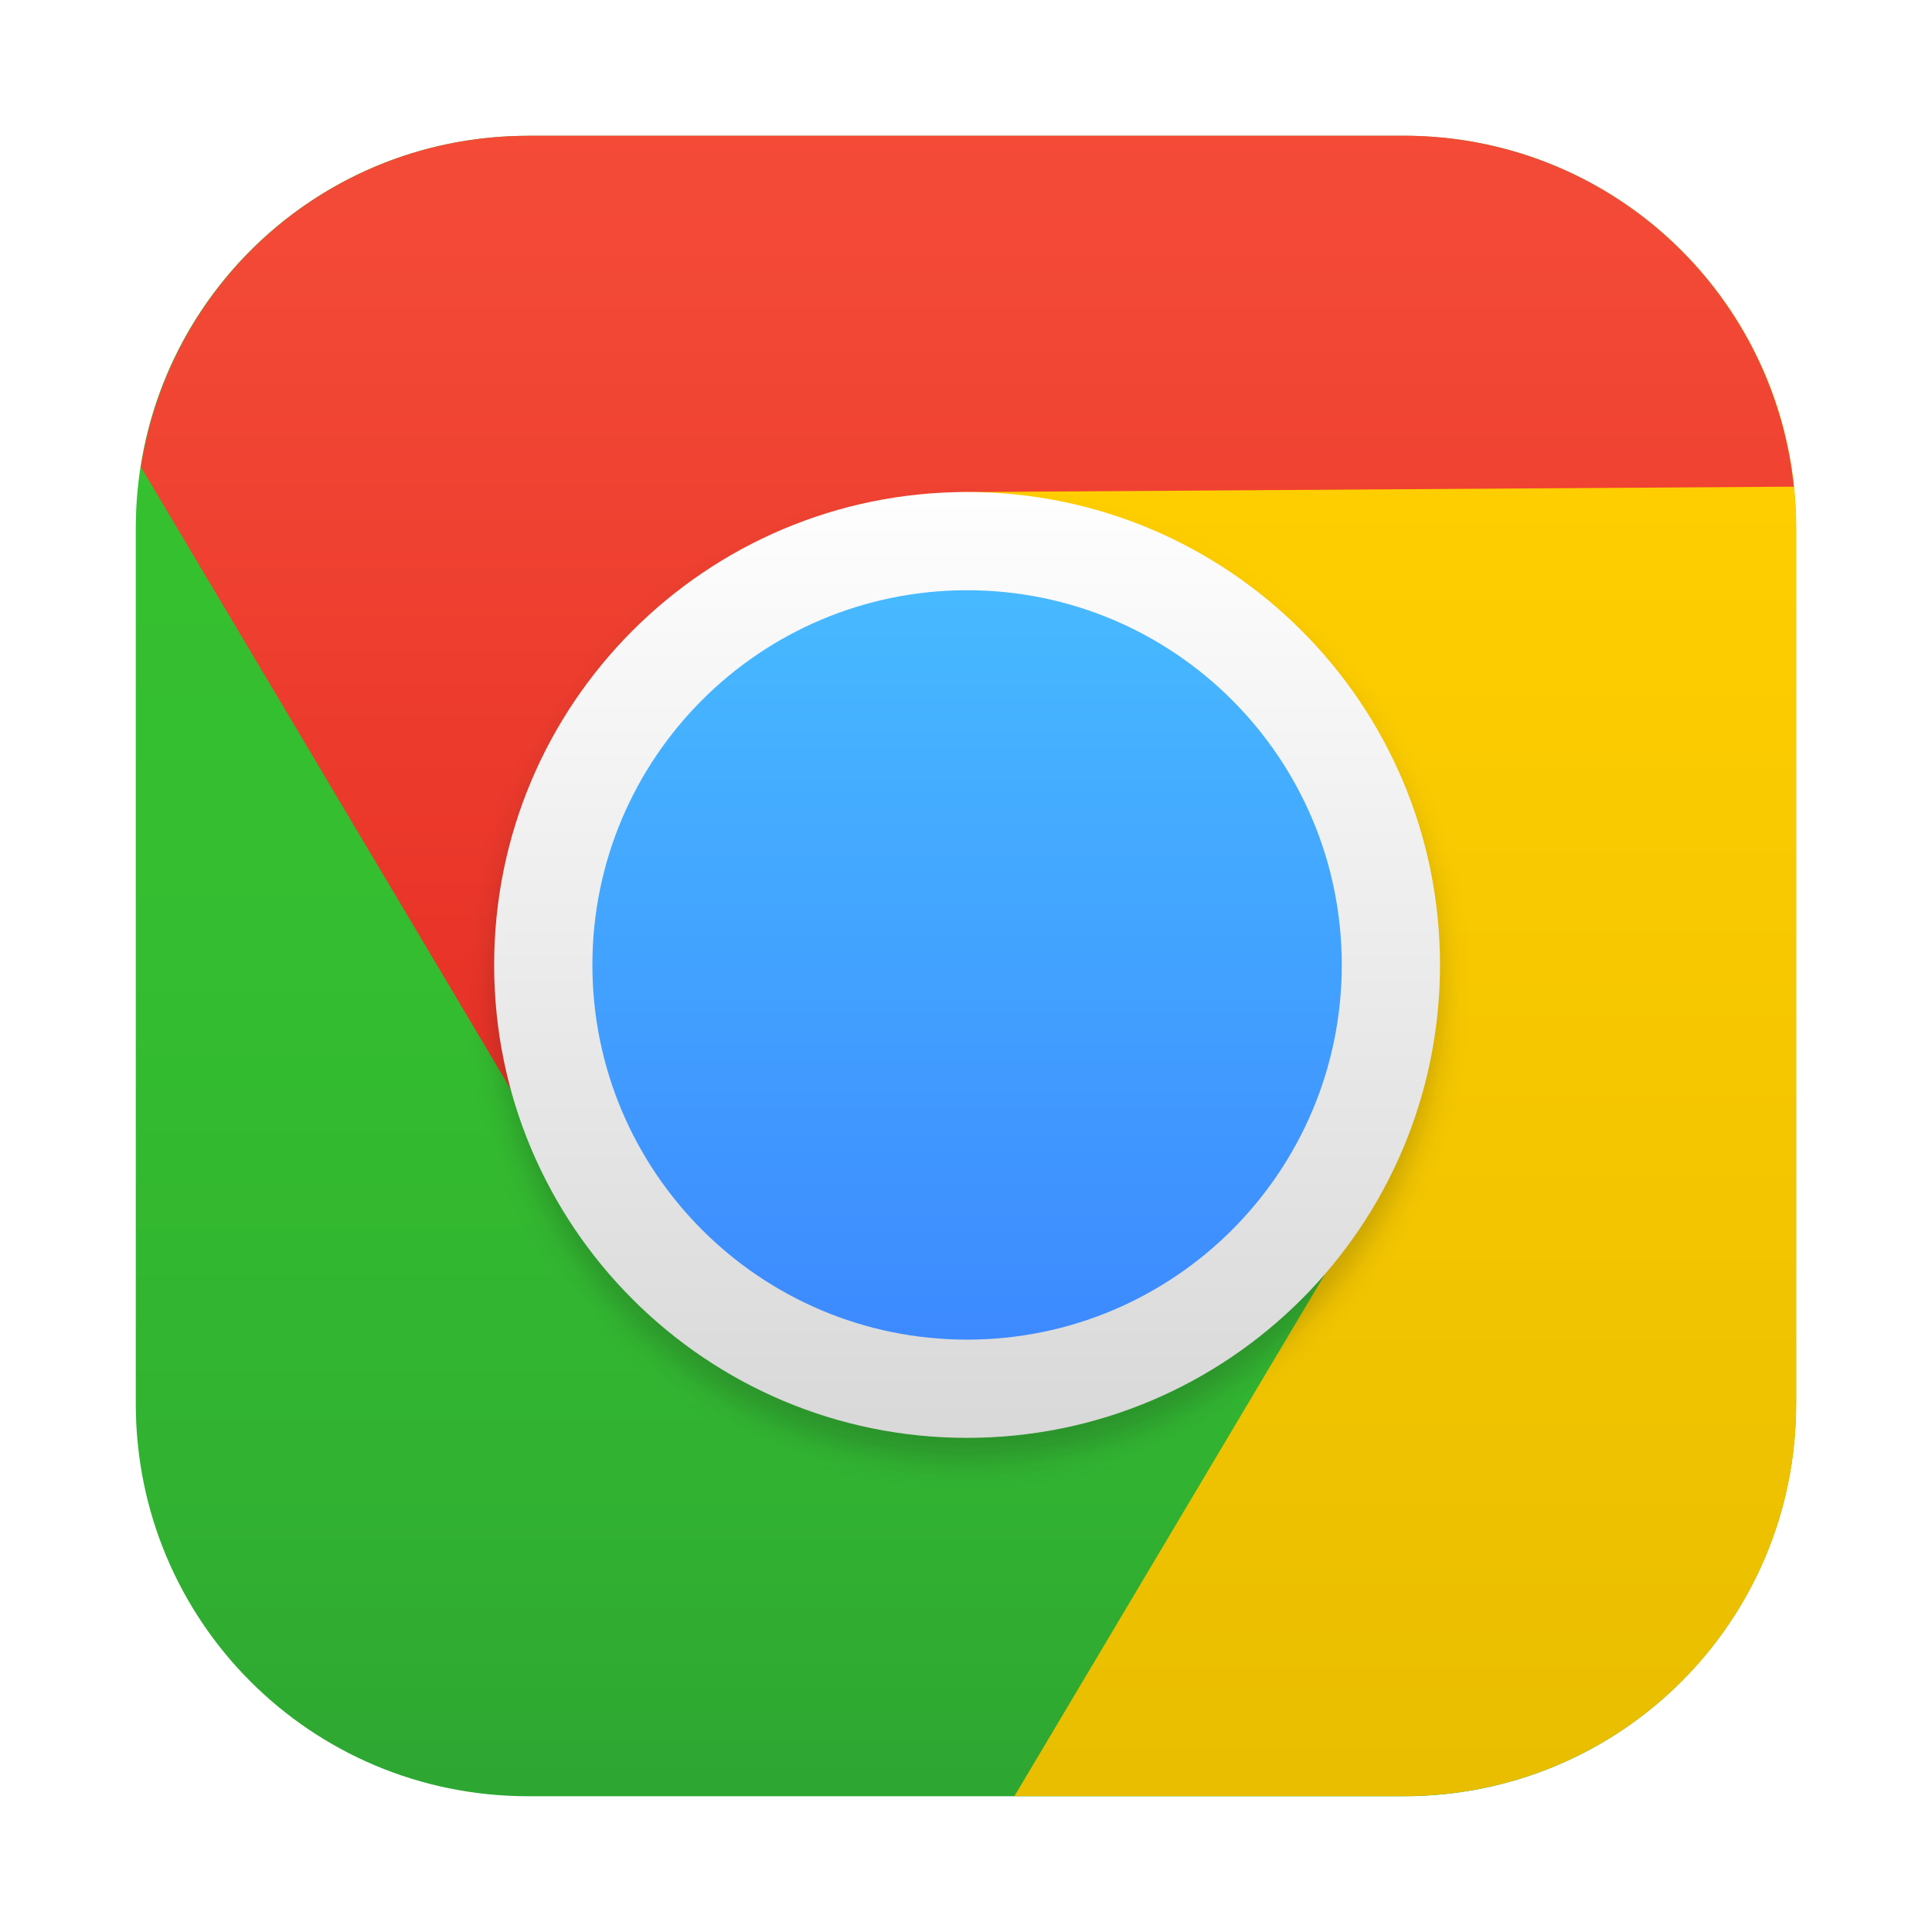
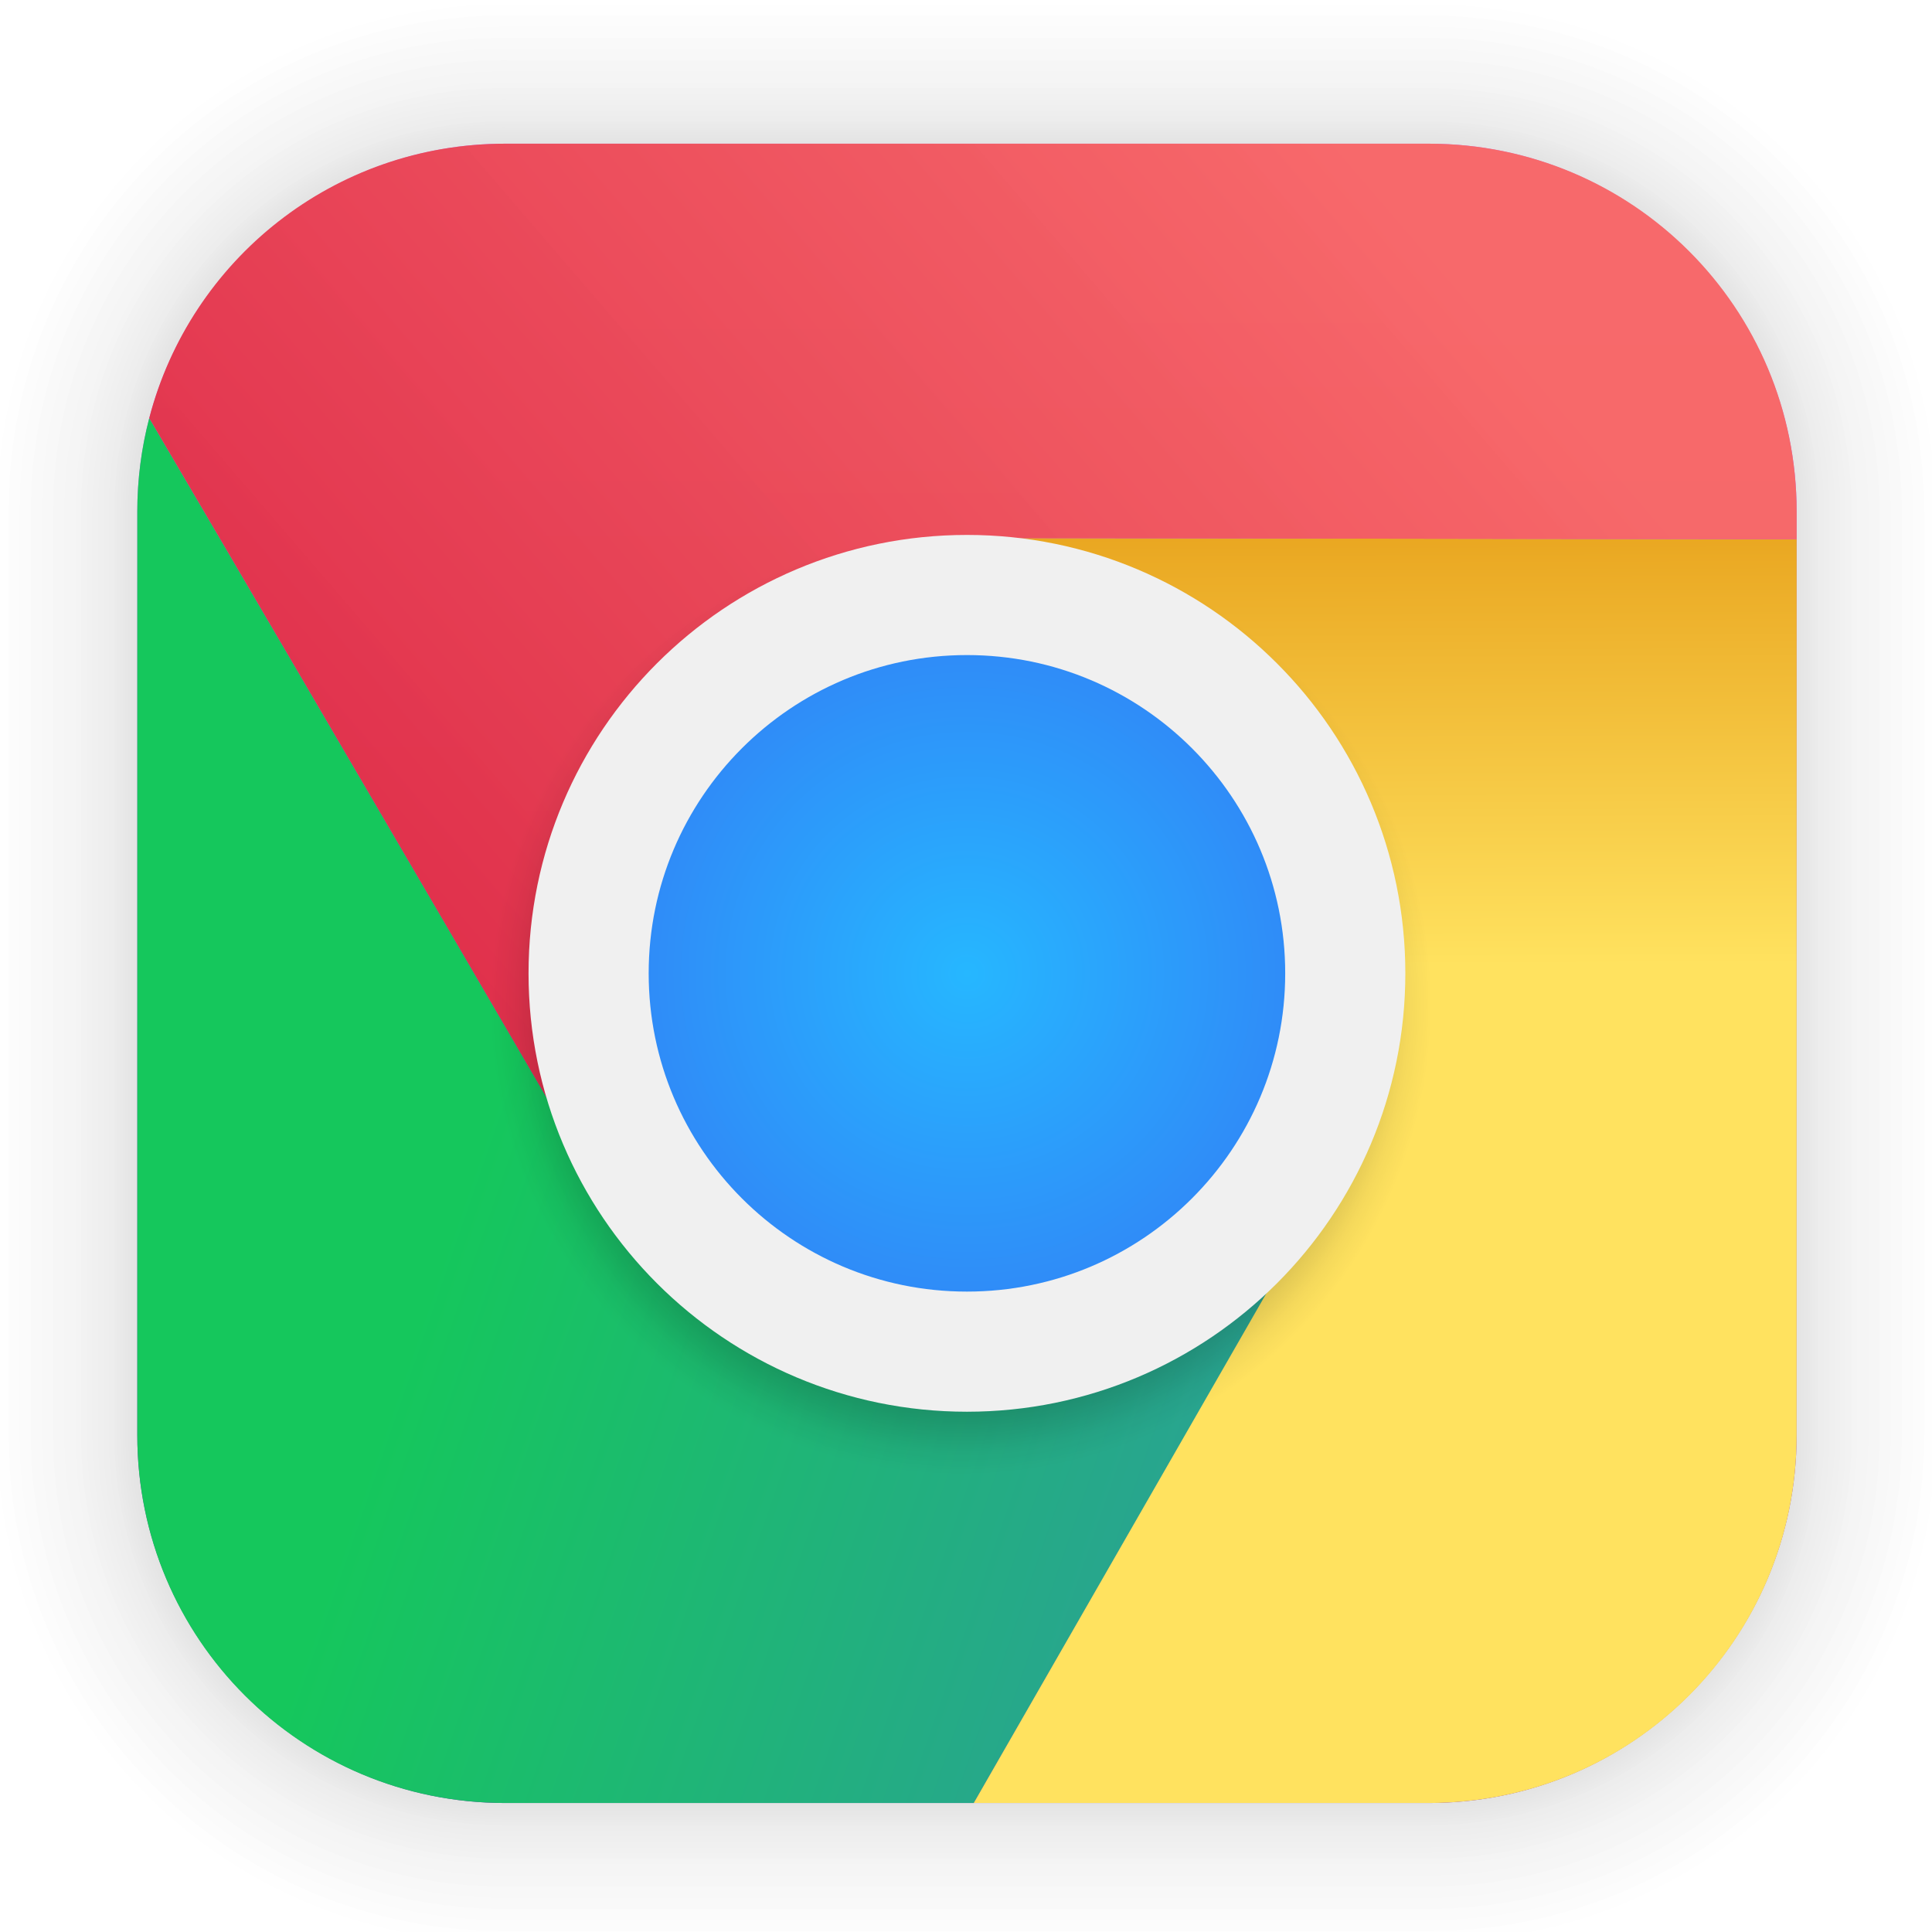
- <svg xmlns="http://www.w3.org/2000/svg" width="64" height="64" version="1.1" viewBox="0 0 16.933 16.933">
-   <defs>
-     <linearGradient id="linearGradient1013" x1="17.187" x2="17.187" y1="46.737" y2="199.98" gradientTransform="matrix(.089868 0 0 .089868 17.849 7.3605)" gradientUnits="userSpaceOnUse">
-       <stop stop-color="#35C130" offset="0" />
-       <stop stop-color="#34BD30" offset=".348" />
-       <stop stop-color="#31B231" offset=".681" />
-       <stop stop-color="#2C9F32" offset="1" />
+ <svg xmlns="http://www.w3.org/2000/svg" xmlns:ns2="http://www.openswatchbook.org/uri/2009/osb" xmlns:xlink="http://www.w3.org/1999/xlink" id="svg6" version="1.1" viewBox="0 0 33.867 33.867" height="128" width="128">
+   <defs id="defs2">
+     <linearGradient id="linearGradient984">
+       <stop style="stop-color:#000000;stop-opacity:1;" offset="0" id="stop980" />
+       <stop id="stop988" offset="0.804" style="stop-color:#000000;stop-opacity:0.835;" />
+       <stop style="stop-color:#000000;stop-opacity:0.133;" offset="0.95" id="stop990" />
+       <stop style="stop-color:#000000;stop-opacity:0;" offset="1" id="stop982" />
    </linearGradient>
-     <linearGradient id="linearGradient1015" x1="114.75" x2="114.75" y1="56.681" y2="188.93" gradientTransform="matrix(.097414 0 0 .097414 17.104 6.5965)" gradientUnits="userSpaceOnUse">
-       <stop stop-color="#ffce00" offset="0" />
-       <stop stop-color="#e6bc00" offset="1" />
+     <linearGradient id="linearGradient15571">
+       <stop id="stop15567" offset="0" style="stop-color:#2d9c9c;stop-opacity:1" />
+       <stop id="stop15569" offset="1" style="stop-color:#15c75c;stop-opacity:1" />
    </linearGradient>
-     <linearGradient id="linearGradient1017" x1="97.425" x2="97.425" y1="-9.007" y2="209.87" gradientTransform="matrix(.089868 0 0 .089868 17.849 7.3605)" gradientUnits="userSpaceOnUse">
-       <stop stop-color="#F6503B" offset="0" />
-       <stop stop-color="#F24735" offset=".217" />
-       <stop stop-color="#E62F25" offset=".572" />
-       <stop stop-color="#D4090D" offset="1" />
+     <linearGradient id="linearGradient15563">
+       <stop id="stop15559" offset="0" style="stop-color:#e7a01a;stop-opacity:1" />
+       <stop id="stop15561" offset="1" style="stop-color:#ffe25f;stop-opacity:1" />
    </linearGradient>
-     <filter id="g" x="-.036" y="-.036" width="1.072" height="1.072" color-interpolation-filters="sRGB">
-       <feGaussianBlur stdDeviation="6.51" />
+     <linearGradient id="linearGradient15555">
+       <stop id="stop15551" offset="0" style="stop-color:#d20f3a;stop-opacity:1" />
+       <stop id="stop15553" offset="1" style="stop-color:#f96965;stop-opacity:0.961" />
+     </linearGradient>
+     <linearGradient id="linearGradient15545">
+       <stop id="stop15541" offset="0" style="stop-color:#26b7ff;stop-opacity:1" />
+       <stop id="stop15543" offset="1" style="stop-color:#337cf5;stop-opacity:1" />
+     </linearGradient>
+     <linearGradient id="linearGradient14853">
+       <stop id="stop14849" offset="0" style="stop-color:#7e28b8;stop-opacity:1" />
+       <stop id="stop14851" offset="1" style="stop-color:#cc66f6;stop-opacity:1" />
+     </linearGradient>
+     <linearGradient id="lgrad" x1="32" y1="32" x2="32" y2="992" gradientUnits="userSpaceOnUse" gradientTransform="translate(0,-896)">
+       <stop offset="0%" stop-color="#f8f8f8" id="stop2" />
+       <stop offset="100%" stop-color="#ccc" id="stop4" />
+     </linearGradient>
+     <radialGradient id="rgrad" x1="0%" y1="0%" x2="0%" y2="100%" fx="512" fy="494.4" cx="512" cy="512" r="440" gradientUnits="userSpaceOnUse" gradientTransform="translate(0,-896)">
+       <stop offset="0%" stop-color="#00f0ff" id="stop7" />
+       <stop offset="100%" stop-color="#0070e0" id="stop9" />
+     </radialGradient>
+     <radialGradient gradientTransform="matrix(0.03099337,0,0,0.03032562,85.19887,42.9853)" gradientUnits="userSpaceOnUse" r="440" cy="306.181" cx="523.576" fy="306.181" fx="523.576" y2="100%" x2="0%" y1="0%" x1="0%" id="rgrad-3">
+       <stop style="stop-color:#03d7e4;stop-opacity:1" id="stop7-6" stop-color="#00f0ff" offset="0%" />
+       <stop id="stop9-7" stop-color="#0070e0" offset="100%" />
+     </radialGradient>
+     <filter id="b" color-interpolation-filters="sRGB" height="1.024" width="1.024" x="-0.012" y="-0.012">
+       <feGaussianBlur stdDeviation=".475" id="feGaussianBlur7" />
    </filter>
-     <linearGradient id="linearGradient1019" x1="103.67" x2="103.67" y1="-4.662" y2="206.5" gradientTransform="matrix(.041447 0 0 .041447 22.701 12.193)" gradientUnits="userSpaceOnUse">
-       <stop stop-color="#fff" offset="0" />
-       <stop stop-color="#d7d7d7" offset="1" />
+     <linearGradient id="k" gradientUnits="userSpaceOnUse" x1="-350.657" x2="-376.363" y1="-73.891" y2="-319.058">
+       <stop offset="0" stop-color="#83a3d4" id="stop50" />
+       <stop offset="1" stop-color="#6bb5e3" id="stop52" />
    </linearGradient>
-     <linearGradient id="linearGradient1021" x1="95.97" x2="95.97" y1="2.292" y2="198.44" gradientTransform="matrix(.032837 0 0 .032837 23.562 13.054)" gradientUnits="userSpaceOnUse">
-       <stop stop-color="#47B9FF" offset="0" />
-       <stop stop-color="#3D8AFF" offset="1" />
+     <linearGradient id="i" gradientUnits="userSpaceOnUse" x1="-206.77" x2="10.512" y1="-12.925" y2="-156.887">
+       <stop offset="0" stop-color="#70c2bd" id="stop40" />
+       <stop offset="1" stop-color="#67c381" id="stop42" />
    </linearGradient>
+     <linearGradient id="e" gradientUnits="userSpaceOnUse" x1="134.565" x2="148.514" y1="117.301" y2="-149.19">
+       <stop offset="0" stop-color="#faaa32" id="stop20" />
+       <stop offset="1" stop-color="#fdc22b" id="stop22" />
+     </linearGradient>
+     <linearGradient id="c" gradientUnits="userSpaceOnUse" x1="-146.054" x2="123.358" y1="144.9" y2="144.9">
+       <stop offset="0" stop-color="#a0cf63" id="stop10" />
+       <stop offset="1" stop-color="#c4da45" id="stop12" />
+     </linearGradient>
+     <linearGradient id="m" gradientUnits="userSpaceOnUse" x1="206.714" x2="28.495" y1="-12.741" y2="-150.012">
+       <stop offset="0" stop-color="#b28cc0" id="stop60" />
+       <stop offset="1" stop-color="#9a8ec4" id="stop62" />
+     </linearGradient>
+     <linearGradient id="q" gradientUnits="userSpaceOnUse" x1="189.942" x2="-19.618" y1="147.053" y2="76.406">
+       <stop offset="0" stop-color="#f48155" id="stop80" />
+       <stop offset="1" stop-color="#f16168" id="stop82" />
+     </linearGradient>
+     <linearGradient id="l" gradientUnits="userSpaceOnUse" x1="116.504" x2="21.156" y1="308.303" y2="34.18">
+       <stop offset="0" stop-color="#735194" id="stop55" />
+       <stop offset="1" stop-color="#525da3" id="stop57" />
+     </linearGradient>
+     <linearGradient id="j" gradientUnits="userSpaceOnUse" x1="30.131" x2="123.328" y1="111.502" y2="-107.167">
+       <stop offset="0" stop-color="#416db9" id="stop45" />
+       <stop offset="1" stop-color="#337e8d" id="stop47" />
+     </linearGradient>
+     <linearGradient id="h" gradientUnits="userSpaceOnUse" x1="-103.67" x2="205.551" y1="133.122" y2="0.072">
+       <stop offset="0" stop-color="#2e9274" id="stop35" />
+       <stop offset="1" stop-color="#469d3c" id="stop37" />
+     </linearGradient>
+     <linearGradient id="f" gradientUnits="userSpaceOnUse" x1="26.978" x2="146.81" y1="120.227" y2="-100.49">
+       <stop offset="0" stop-color="#ec4001" id="stop25" />
+       <stop offset="1" stop-color="#fb6f01" id="stop27" />
+     </linearGradient>
+     <linearGradient id="d" gradientUnits="userSpaceOnUse" x1="-14.299" x2="309.397" y1="73.5" y2="73.5">
+       <stop offset="0" stop-color="#58a920" id="stop15" />
+       <stop offset="1" stop-color="#98b811" id="stop17" />
+     </linearGradient>
+     <linearGradient id="o" gradientUnits="userSpaceOnUse" x1="-123.119" x2="145.987" y1="144.897" y2="144.897">
+       <stop offset="0" stop-color="#d287af" id="stop70" />
+       <stop offset="1" stop-color="#e07993" id="stop72" />
+     </linearGradient>
+     <linearGradient id="p" gradientUnits="userSpaceOnUse" x1="-205.78" x2="117.819" y1="-71.696" y2="-71.696">
+       <stop offset="0" stop-color="#bd090f" id="stop75" />
+       <stop offset="1" stop-color="#e11f07" id="stop77" />
+     </linearGradient>
+     <linearGradient id="n" gradientUnits="userSpaceOnUse" x1="0.176" x2="-308.72" y1="-14.583" y2="-143.711">
+       <stop offset="0" stop-color="#c23857" id="stop65" />
+       <stop offset="1" stop-color="#914475" id="stop67" />
+     </linearGradient>
+     <linearGradient id="g" gradientUnits="userSpaceOnUse" x1="41.41" x2="117.317" y1="108.525" y2="319.108">
+       <stop offset="0" stop-color="#e69e08" id="stop30" />
+       <stop offset="1" stop-color="#cbc507" id="stop32" />
+     </linearGradient>
+     <rect id="path-1" x="0" y="0" width="120" height="120" rx="28" />
+     <path d="M125 104c21.54 0 39-17.46 39-39s-17.46-39-39-39-39 17.46-39 39 17.46 39 39 39zm0 26c-35.899 0-65-29.101-65-65S89.101 0 125 0s65 29.101 65 65-29.101 65-65 65z" id="path-3" />
+     <path id="path-4" d="M0 75l129 90.787v35L0 110z" />
+     <path id="path-5" d="M22 65h27v120H22z" />
+     <filter x="-5.6%" y="-1.2%" width="111.1%" height="102.5%" filterUnits="objectBoundingBox" id="filter-6">
+       <feMorphology radius="0.5" operator="dilate" in="SourceAlpha" result="shadowSpreadOuter1" id="feMorphology12690" />
+       <feOffset dx="0" dy="0" in="shadowSpreadOuter1" result="shadowOffsetOuter1" id="feOffset12692" />
+       <feColorMatrix values="0 0 0 0 0 0 0 0 0 0 0 0 0 0 0 0 0 0 0.14 0" type="matrix" in="shadowOffsetOuter1" id="feColorMatrix12694" />
+     </filter>
+     <circle id="path-7" cx="21" cy="21" r="21" />
+     <filter x="-16.7%" y="-11.9%" width="133.3%" height="133.3%" filterUnits="objectBoundingBox" id="filter-8">
+       <feOffset dx="0" dy="2" in="SourceAlpha" result="shadowOffsetOuter1" id="feOffset12698" />
+       <feGaussianBlur stdDeviation="2" in="shadowOffsetOuter1" result="shadowBlurOuter1" id="feGaussianBlur12700" />
+       <feColorMatrix values="0 0 0 0 0 0 0 0 0 0 0 0 0 0 0 0 0 0 0.152 0" type="matrix" in="shadowBlurOuter1" id="feColorMatrix12702" />
+     </filter>
+     <path d="M40.74 1.31A21.591 21.591 0 0 1 45 14.2c0 12.155-10.074 22.01-22.5 22.01S0 26.354 0 14.2C0 9.385 1.58 4.932 4.26 1.31 6.447 2.922 9.553 3.928 13 3.928c3.866 0 7.305-1.267 9.5-3.234 2.195 1.967 5.634 3.234 9.5 3.234 3.446 0 6.552-1.006 8.74-2.618z" id="path-9" />
+     <rect id="path-1-2" x="0" y="0" width="120" height="120" rx="28" />
+     <linearGradient gradientUnits="userSpaceOnUse" y2="4.734" x2="15.132" y1="27.778" x1="15.132" id="linearGradient14855" xlink:href="#linearGradient14853" />
+     <linearGradient id="linearGradient6088" ns2:paint="solid">
+       <stop style="stop-color:#51b3e3;stop-opacity:1;" offset="0" id="stop6086" />
+     </linearGradient>
+     <linearGradient id="linearGradient6987" ns2:paint="solid">
+       <stop style="stop-color:#77d2fb;stop-opacity:1;" offset="0" id="stop6985" />
+     </linearGradient>
+     <linearGradient id="linearGradient3673">
+       <stop style="stop-color:#0c0d0d;stop-opacity:1" offset="0" id="stop3675" />
+       <stop id="stop3677" offset="0.568" style="stop-color:#333637;stop-opacity:1" />
+       <stop style="stop-color:#1a1e1f;stop-opacity:1" offset="1" id="stop3679" />
+     </linearGradient>
+     <linearGradient id="linearGradient3591">
+       <stop id="stop3593" offset="0" style="stop-color:#403f3c;stop-opacity:1" />
+       <stop style="stop-color:#7d898d;stop-opacity:1" offset="0.568" id="stop3669" />
+       <stop id="stop3595" offset="1" style="stop-color:#fdffff;stop-opacity:1" />
+     </linearGradient>
+     <linearGradient id="linearGradient3575">
+       <stop id="stop3577" offset="0" style="stop-color:#20211f;stop-opacity:1" />
+       <stop id="stop3579" offset="1" style="stop-color:#393e3f;stop-opacity:1" />
+     </linearGradient>
+     <circle id="A" cx="96" cy="96" r="88" />
+     <path id="B" d="M8 184h83.77l38.88-38.88V116h-69.3L8 24.48z" />
+     <path id="F" d="M8 184h83.77l38.88-38.88V116h-69.3L8 24.48z" />
+     <path id="I" d="M96 56l34.65 60-38.88 68H184V56z" />
+     <path id="L" d="M21.97 8v40.34L61.36 116 96 56h88V8z" />
+     <radialGradient gradientTransform="matrix(1.053187,0,0,1.053187,-0.07841497,-1.105655)" gradientUnits="userSpaceOnUse" r="7.297" fy="17.25" fx="16.169" cy="17.25" cx="16.169" id="radialGradient15549" xlink:href="#linearGradient15545" />
+     <linearGradient gradientUnits="userSpaceOnUse" y2="-5.481" x2="76.092" y1="77.775" x1="-20.724" id="linearGradient15557" xlink:href="#linearGradient15555" />
+     <linearGradient gradientUnits="userSpaceOnUse" y2="63.959" x2="105.08" y1="32.165" x1="104.962" id="linearGradient15565" xlink:href="#linearGradient15563" />
+     <linearGradient gradientUnits="userSpaceOnUse" y2="86.727" x2="27.916" y1="107.694" x1="88.537" id="linearGradient15573" xlink:href="#linearGradient15571" />
+     <radialGradient xlink:href="#linearGradient984" id="radialGradient986" cx="16.842" cy="17.597" fx="16.842" fy="17.597" r="8.252" gradientUnits="userSpaceOnUse" />
  </defs>
-   <g transform="translate(-18.37 -7.8808)">
-     <path d="m23 9.071c-1.906 0-3.44 1.534-3.44 3.44v7.673c0 1.905 1.534 3.44 3.44 3.44h7.672c1.906 0 3.44-1.534 3.44-3.44v-7.673c0-1.905-1.534-3.44-3.44-3.44z" color="#000000" fill="url(#linearGradient1013)" stroke-width=".3" />
-     <path d="m32.364 9.515c-2.181 0.526-10.198 2.564-5.494 3.072 5.407 0.584 3.349 6.064 3.349 6.064l-2.958 4.972h3.412c1.906 0 3.44-1.534 3.44-3.44v-7.673c0-1.289-0.704-2.407-1.748-2.996z" fill="url(#linearGradient1015)" stroke-width=".265" />
-     <path d="m23 9.071c-1.723 0-3.138 1.255-3.395 2.903l3.714 6.248s-0.107-3.256 0.162-3.579c0.269-0.323 1.587-1.561 1.587-1.561l1.802-0.538-0.097-0.35 7.319-0.048c-0.181-1.733-1.638-3.076-3.421-3.076h-7.672z" fill="url(#linearGradient1017)" stroke-width=".3" />
-     <circle transform="matrix(.019101 0 0 .019101 17.066 6.0165)" cx="512" cy="550.36" r="216.99" color="#000000" fill="#111" filter="url(#g)" opacity=".2" stroke-width="15.683" />
-     <circle cx="26.846" cy="16.338" r="4.145" color="#000000" fill="url(#linearGradient1019)" stroke-width=".3" />
-     <circle cx="26.846" cy="16.338" r="3.284" color="#000000" fill="url(#linearGradient1021)" stroke-width=".3" />
+   <g id="layer1">
+     <g style="opacity:0.297" transform="matrix(0.9757321,0,0,0.9757321,-65.74838,-37.20309)" id="g1702">
+       <path d="m 76.449,40.71 h 16.591 c 3.662,0 6.61,2.948 6.61,6.61 v 16.591 c 0,3.662 -2.948,6.61 -6.61,6.61 H 76.449 c -3.662,0 -6.61,-2.948 -6.61,-6.61 V 47.319 c 0,-3.662 2.948,-6.61 6.61,-6.61 z" style="fill:none;fill-opacity:1;stroke:#000000;stroke-width:0.1;stroke-linecap:round;stroke-linejoin:round;stroke-miterlimit:4;stroke-dasharray:none;stroke-opacity:0.02" id="rect1634" />
+       <path d="m 76.449,40.71 h 16.591 c 3.662,0 6.61,2.948 6.61,6.61 v 16.591 c 0,3.662 -2.948,6.61 -6.61,6.61 H 76.449 c -3.662,0 -6.61,-2.948 -6.61,-6.61 V 47.319 c 0,-3.662 2.948,-6.61 6.61,-6.61 z" style="fill:none;fill-opacity:1;stroke:#000000;stroke-width:0.2;stroke-linecap:round;stroke-linejoin:round;stroke-miterlimit:4;stroke-dasharray:none;stroke-opacity:0.02" id="rect1638" />
+       <path d="m 76.449,40.71 h 16.591 c 3.662,0 6.61,2.948 6.61,6.61 v 16.591 c 0,3.662 -2.948,6.61 -6.61,6.61 H 76.449 c -3.662,0 -6.61,-2.948 -6.61,-6.61 V 47.319 c 0,-3.662 2.948,-6.61 6.61,-6.61 z" style="fill:none;fill-opacity:1;stroke:#000000;stroke-width:0.3;stroke-linecap:round;stroke-linejoin:round;stroke-miterlimit:4;stroke-dasharray:none;stroke-opacity:0.02" id="rect1640" />
+       <path d="m 76.449,40.71 h 16.591 c 3.662,0 6.61,2.948 6.61,6.61 v 16.591 c 0,3.662 -2.948,6.61 -6.61,6.61 H 76.449 c -3.662,0 -6.61,-2.948 -6.61,-6.61 V 47.319 c 0,-3.662 2.948,-6.61 6.61,-6.61 z" style="fill:none;fill-opacity:1;stroke:#000000;stroke-width:0.4;stroke-linecap:round;stroke-linejoin:round;stroke-miterlimit:4;stroke-dasharray:none;stroke-opacity:0.02" id="rect1642" />
+       <path d="m 76.449,40.71 h 16.591 c 3.662,0 6.61,2.948 6.61,6.61 v 16.591 c 0,3.662 -2.948,6.61 -6.61,6.61 H 76.449 c -3.662,0 -6.61,-2.948 -6.61,-6.61 V 47.319 c 0,-3.662 2.948,-6.61 6.61,-6.61 z" style="fill:none;fill-opacity:1;stroke:#000000;stroke-width:0.5;stroke-linecap:round;stroke-linejoin:round;stroke-miterlimit:4;stroke-dasharray:none;stroke-opacity:0.02" id="rect1644" />
+       <path d="m 76.449,40.71 h 16.591 c 3.662,0 6.61,2.948 6.61,6.61 v 16.591 c 0,3.662 -2.948,6.61 -6.61,6.61 H 76.449 c -3.662,0 -6.61,-2.948 -6.61,-6.61 V 47.319 c 0,-3.662 2.948,-6.61 6.61,-6.61 z" style="fill:none;fill-opacity:1;stroke:#000000;stroke-width:0.6;stroke-linecap:round;stroke-linejoin:round;stroke-miterlimit:4;stroke-dasharray:none;stroke-opacity:0.02" id="rect1646" />
+       <path d="m 76.449,40.71 h 16.591 c 3.662,0 6.61,2.948 6.61,6.61 v 16.591 c 0,3.662 -2.948,6.61 -6.61,6.61 H 76.449 c -3.662,0 -6.61,-2.948 -6.61,-6.61 V 47.319 c 0,-3.662 2.948,-6.61 6.61,-6.61 z" style="fill:none;fill-opacity:1;stroke:#000000;stroke-width:0.7;stroke-linecap:round;stroke-linejoin:round;stroke-miterlimit:4;stroke-dasharray:none;stroke-opacity:0.02" id="rect1648" />
+       <path d="m 76.449,40.71 h 16.591 c 3.662,0 6.61,2.948 6.61,6.61 v 16.591 c 0,3.662 -2.948,6.61 -6.61,6.61 H 76.449 c -3.662,0 -6.61,-2.948 -6.61,-6.61 V 47.319 c 0,-3.662 2.948,-6.61 6.61,-6.61 z" style="fill:none;fill-opacity:1;stroke:#000000;stroke-width:0.8;stroke-linecap:round;stroke-linejoin:round;stroke-miterlimit:4;stroke-dasharray:none;stroke-opacity:0.02" id="rect1650" />
+       <path d="m 76.449,40.71 h 16.591 c 3.662,0 6.61,2.948 6.61,6.61 v 16.591 c 0,3.662 -2.948,6.61 -6.61,6.61 H 76.449 c -3.662,0 -6.61,-2.948 -6.61,-6.61 V 47.319 c 0,-3.662 2.948,-6.61 6.61,-6.61 z" style="fill:none;fill-opacity:1;stroke:#000000;stroke-width:1;stroke-linecap:round;stroke-linejoin:round;stroke-miterlimit:4;stroke-dasharray:none;stroke-opacity:0.02" id="rect1652" />
+       <path d="m 76.449,40.71 h 16.591 c 3.662,0 6.61,2.948 6.61,6.61 v 16.591 c 0,3.662 -2.948,6.61 -6.61,6.61 H 76.449 c -3.662,0 -6.61,-2.948 -6.61,-6.61 V 47.319 c 0,-3.662 2.948,-6.61 6.61,-6.61 z" style="fill:none;fill-opacity:1;stroke:#000000;stroke-width:1.2;stroke-linecap:round;stroke-linejoin:round;stroke-miterlimit:4;stroke-dasharray:none;stroke-opacity:0.02" id="rect1654" />
+       <path d="m 76.449,40.71 h 16.591 c 3.662,0 6.61,2.948 6.61,6.61 v 16.591 c 0,3.662 -2.948,6.61 -6.61,6.61 H 76.449 c -3.662,0 -6.61,-2.948 -6.61,-6.61 V 47.319 c 0,-3.662 2.948,-6.61 6.61,-6.61 z" style="fill:none;fill-opacity:1;stroke:#000000;stroke-width:1.4;stroke-linecap:round;stroke-linejoin:round;stroke-miterlimit:4;stroke-dasharray:none;stroke-opacity:0.02" id="rect1656" />
+       <path d="m 76.449,40.71 h 16.591 c 3.662,0 6.61,2.948 6.61,6.61 v 16.591 c 0,3.662 -2.948,6.61 -6.61,6.61 H 76.449 c -3.662,0 -6.61,-2.948 -6.61,-6.61 V 47.319 c 0,-3.662 2.948,-6.61 6.61,-6.61 z" style="fill:none;fill-opacity:1;stroke:#000000;stroke-width:1.6;stroke-linecap:round;stroke-linejoin:round;stroke-miterlimit:4;stroke-dasharray:none;stroke-opacity:0.02" id="rect1658" />
+       <path d="m 76.449,40.71 h 16.591 c 3.662,0 6.61,2.948 6.61,6.61 v 16.591 c 0,3.662 -2.948,6.61 -6.61,6.61 H 76.449 c -3.662,0 -6.61,-2.948 -6.61,-6.61 V 47.319 c 0,-3.662 2.948,-6.61 6.61,-6.61 z" style="fill:none;fill-opacity:1;stroke:#000000;stroke-width:1.8;stroke-linecap:round;stroke-linejoin:round;stroke-miterlimit:4;stroke-dasharray:none;stroke-opacity:0.02" id="rect1660" />
+       <path d="m 76.449,40.71 h 16.591 c 3.662,0 6.61,2.948 6.61,6.61 v 16.591 c 0,3.662 -2.948,6.61 -6.61,6.61 H 76.449 c -3.662,0 -6.61,-2.948 -6.61,-6.61 V 47.319 c 0,-3.662 2.948,-6.61 6.61,-6.61 z" style="fill:none;fill-opacity:1;stroke:#000000;stroke-width:2;stroke-linecap:round;stroke-linejoin:round;stroke-miterlimit:4;stroke-dasharray:none;stroke-opacity:0.02" id="rect1662" />
+       <path d="m 76.449,40.71 h 16.591 c 3.662,0 6.61,2.948 6.61,6.61 v 16.591 c 0,3.662 -2.948,6.61 -6.61,6.61 H 76.449 c -3.662,0 -6.61,-2.948 -6.61,-6.61 V 47.319 c 0,-3.662 2.948,-6.61 6.61,-6.61 z" style="fill:none;fill-opacity:1;stroke:#000000;stroke-width:2.2;stroke-linecap:round;stroke-linejoin:round;stroke-miterlimit:4;stroke-dasharray:none;stroke-opacity:0.02" id="rect1664" />
+       <path d="m 76.449,40.71 h 16.591 c 3.662,0 6.61,2.948 6.61,6.61 v 16.591 c 0,3.662 -2.948,6.61 -6.61,6.61 H 76.449 c -3.662,0 -6.61,-2.948 -6.61,-6.61 V 47.319 c 0,-3.662 2.948,-6.61 6.61,-6.61 z" style="fill:none;fill-opacity:1;stroke:#000000;stroke-width:2.6;stroke-linecap:round;stroke-linejoin:round;stroke-miterlimit:4;stroke-dasharray:none;stroke-opacity:0.02" id="rect1666" />
+       <path d="m 76.449,40.71 h 16.591 c 3.662,0 6.61,2.948 6.61,6.61 v 16.591 c 0,3.662 -2.948,6.61 -6.61,6.61 H 76.449 c -3.662,0 -6.61,-2.948 -6.61,-6.61 V 47.319 c 0,-3.662 2.948,-6.61 6.61,-6.61 z" style="fill:none;fill-opacity:1;stroke:#000000;stroke-width:3;stroke-linecap:round;stroke-linejoin:round;stroke-miterlimit:4;stroke-dasharray:none;stroke-opacity:0.02" id="rect1668" />
+       <path d="m 76.449,40.71 h 16.591 c 3.662,0 6.61,2.948 6.61,6.61 v 16.591 c 0,3.662 -2.948,6.61 -6.61,6.61 H 76.449 c -3.662,0 -6.61,-2.948 -6.61,-6.61 V 47.319 c 0,-3.662 2.948,-6.61 6.61,-6.61 z" style="fill:none;fill-opacity:1;stroke:#000000;stroke-width:3.4;stroke-linecap:round;stroke-linejoin:round;stroke-miterlimit:4;stroke-dasharray:none;stroke-opacity:0.02" id="rect1670" />
+       <path d="m 76.449,40.71 h 16.591 c 3.662,0 6.61,2.948 6.61,6.61 v 16.591 c 0,3.662 -2.948,6.61 -6.61,6.61 H 76.449 c -3.662,0 -6.61,-2.948 -6.61,-6.61 V 47.319 c 0,-3.662 2.948,-6.61 6.61,-6.61 z" style="fill:none;fill-opacity:1;stroke:#000000;stroke-width:3.8;stroke-linecap:round;stroke-linejoin:round;stroke-miterlimit:4;stroke-dasharray:none;stroke-opacity:0.02" id="rect1672" />
+       <path d="m 76.449,40.71 h 16.591 c 3.662,0 6.61,2.948 6.61,6.61 v 16.591 c 0,3.662 -2.948,6.61 -6.61,6.61 H 76.449 c -3.662,0 -6.61,-2.948 -6.61,-6.61 V 47.319 c 0,-3.662 2.948,-6.61 6.61,-6.61 z" style="fill:none;fill-opacity:1;stroke:#000000;stroke-width:4.2;stroke-linecap:round;stroke-linejoin:round;stroke-miterlimit:4;stroke-dasharray:none;stroke-opacity:0.02" id="rect1674" />
+       <path d="m 76.449,40.71 h 16.591 c 3.662,0 6.61,2.948 6.61,6.61 v 16.591 c 0,3.662 -2.948,6.61 -6.61,6.61 H 76.449 c -3.662,0 -6.61,-2.948 -6.61,-6.61 V 47.319 c 0,-3.662 2.948,-6.61 6.61,-6.61 z" style="fill:none;fill-opacity:1;stroke:#000000;stroke-width:4.6;stroke-linecap:round;stroke-linejoin:round;stroke-miterlimit:4;stroke-dasharray:none;stroke-opacity:0.02" id="rect1676" />
+       <path d="m 76.449,40.71 h 16.591 c 3.662,0 6.61,2.948 6.61,6.61 v 16.591 c 0,3.662 -2.948,6.61 -6.61,6.61 H 76.449 c -3.662,0 -6.61,-2.948 -6.61,-6.61 V 47.319 c 0,-3.662 2.948,-6.61 6.61,-6.61 z" style="fill:none;fill-opacity:1;stroke:#000000;stroke-width:5;stroke-linecap:round;stroke-linejoin:round;stroke-miterlimit:4;stroke-dasharray:none;stroke-opacity:0.02" id="rect1678" />
+     </g>
+     <rect ry="6.449" rx="6.449" y="2.519" x="2.407" height="29.087" width="29.087" id="rect849" style="fill:url(#linearGradient14855);fill-opacity:1;stroke-width:2.688;stroke-linecap:round;stroke-linejoin:round" />
+     <path style="color:#000000;fill:none;stroke-width:0.6" d="m 63.366,-13.641 -7.522,-7.601" id="path6697" />
+     <path style="color:#000000;fill:none;stroke-width:0.7" d="m 41.242,-29.284 8.856,8.833 c 1.75,1.578 2.916,1.698 4.709,0.101 l 11.969,-11.168" id="path6691" />
+     <g transform="scale(0.2645833)" id="g13037" />
+     <path transform="scale(0.2645833)" d="M 9.887 27.699 C 9.372 29.677 9.096 31.752 9.096 33.895 L 9.096 95.08 C 9.096 108.584 19.966 119.455 33.471 119.455 L 64.518 119.455 L 88.113 78.416 L 39.367 78.131 C 39.367 78.131 23.956 51.645 9.887 27.699 z " style="fill:url(#linearGradient15573);fill-opacity:1;stroke:none;stroke-width:1px;stroke-linecap:butt;stroke-linejoin:miter;stroke-opacity:1" id="path15511" />
+     <path transform="scale(0.2645833)" d="M 63.758 35.646 L 88.1 78.373 L 64.514 119.455 L 94.656 119.455 C 108.16 119.455 119.033 108.584 119.033 95.08 L 119.033 35.729 L 63.758 35.646 z " style="fill:url(#linearGradient15565);fill-opacity:1;stroke:none;stroke-width:1px;stroke-linecap:butt;stroke-linejoin:miter;stroke-opacity:1" id="path15513" />
+     <path transform="scale(0.2645833)" d="M 33.471 9.52 C 22.109 9.52 12.615 17.215 9.887 27.699 C 23.956 51.645 39.367 78.131 39.367 78.131 L 63.758 35.646 L 119.033 35.729 L 119.033 33.895 C 119.033 20.39 108.16 9.52 94.656 9.52 L 33.471 9.52 z " style="fill:url(#linearGradient15557);fill-opacity:1;stroke:none;stroke-width:1px;stroke-linecap:butt;stroke-linejoin:miter;stroke-opacity:1" id="path15519" />
+     <circle style="opacity:0.314;fill:url(#radialGradient986);fill-opacity:1;fill-rule:evenodd;stroke:none;stroke-width:0.5;stroke-linecap:round;stroke-linejoin:round;stroke-miterlimit:4;stroke-dasharray:none;stroke-dashoffset:0;stroke-opacity:1" id="path978" cx="16.842" cy="17.597" r="8.252" />
+     <circle r="6.632" cy="17.062" cx="16.95" id="path15539" style="opacity:1;fill:url(#radialGradient15549);fill-opacity:1;stroke:#f0f0f0;stroke-width:2.106;stroke-linecap:round;stroke-linejoin:round;stroke-miterlimit:4;stroke-dasharray:none;stroke-opacity:1" />
  </g>
+   <style id="style15307">.B{clip-path:url(#C)}.C{fill:#3e2723}.D{fill-opacity:.15}.E{fill-opacity:.2}</style>
</svg>
